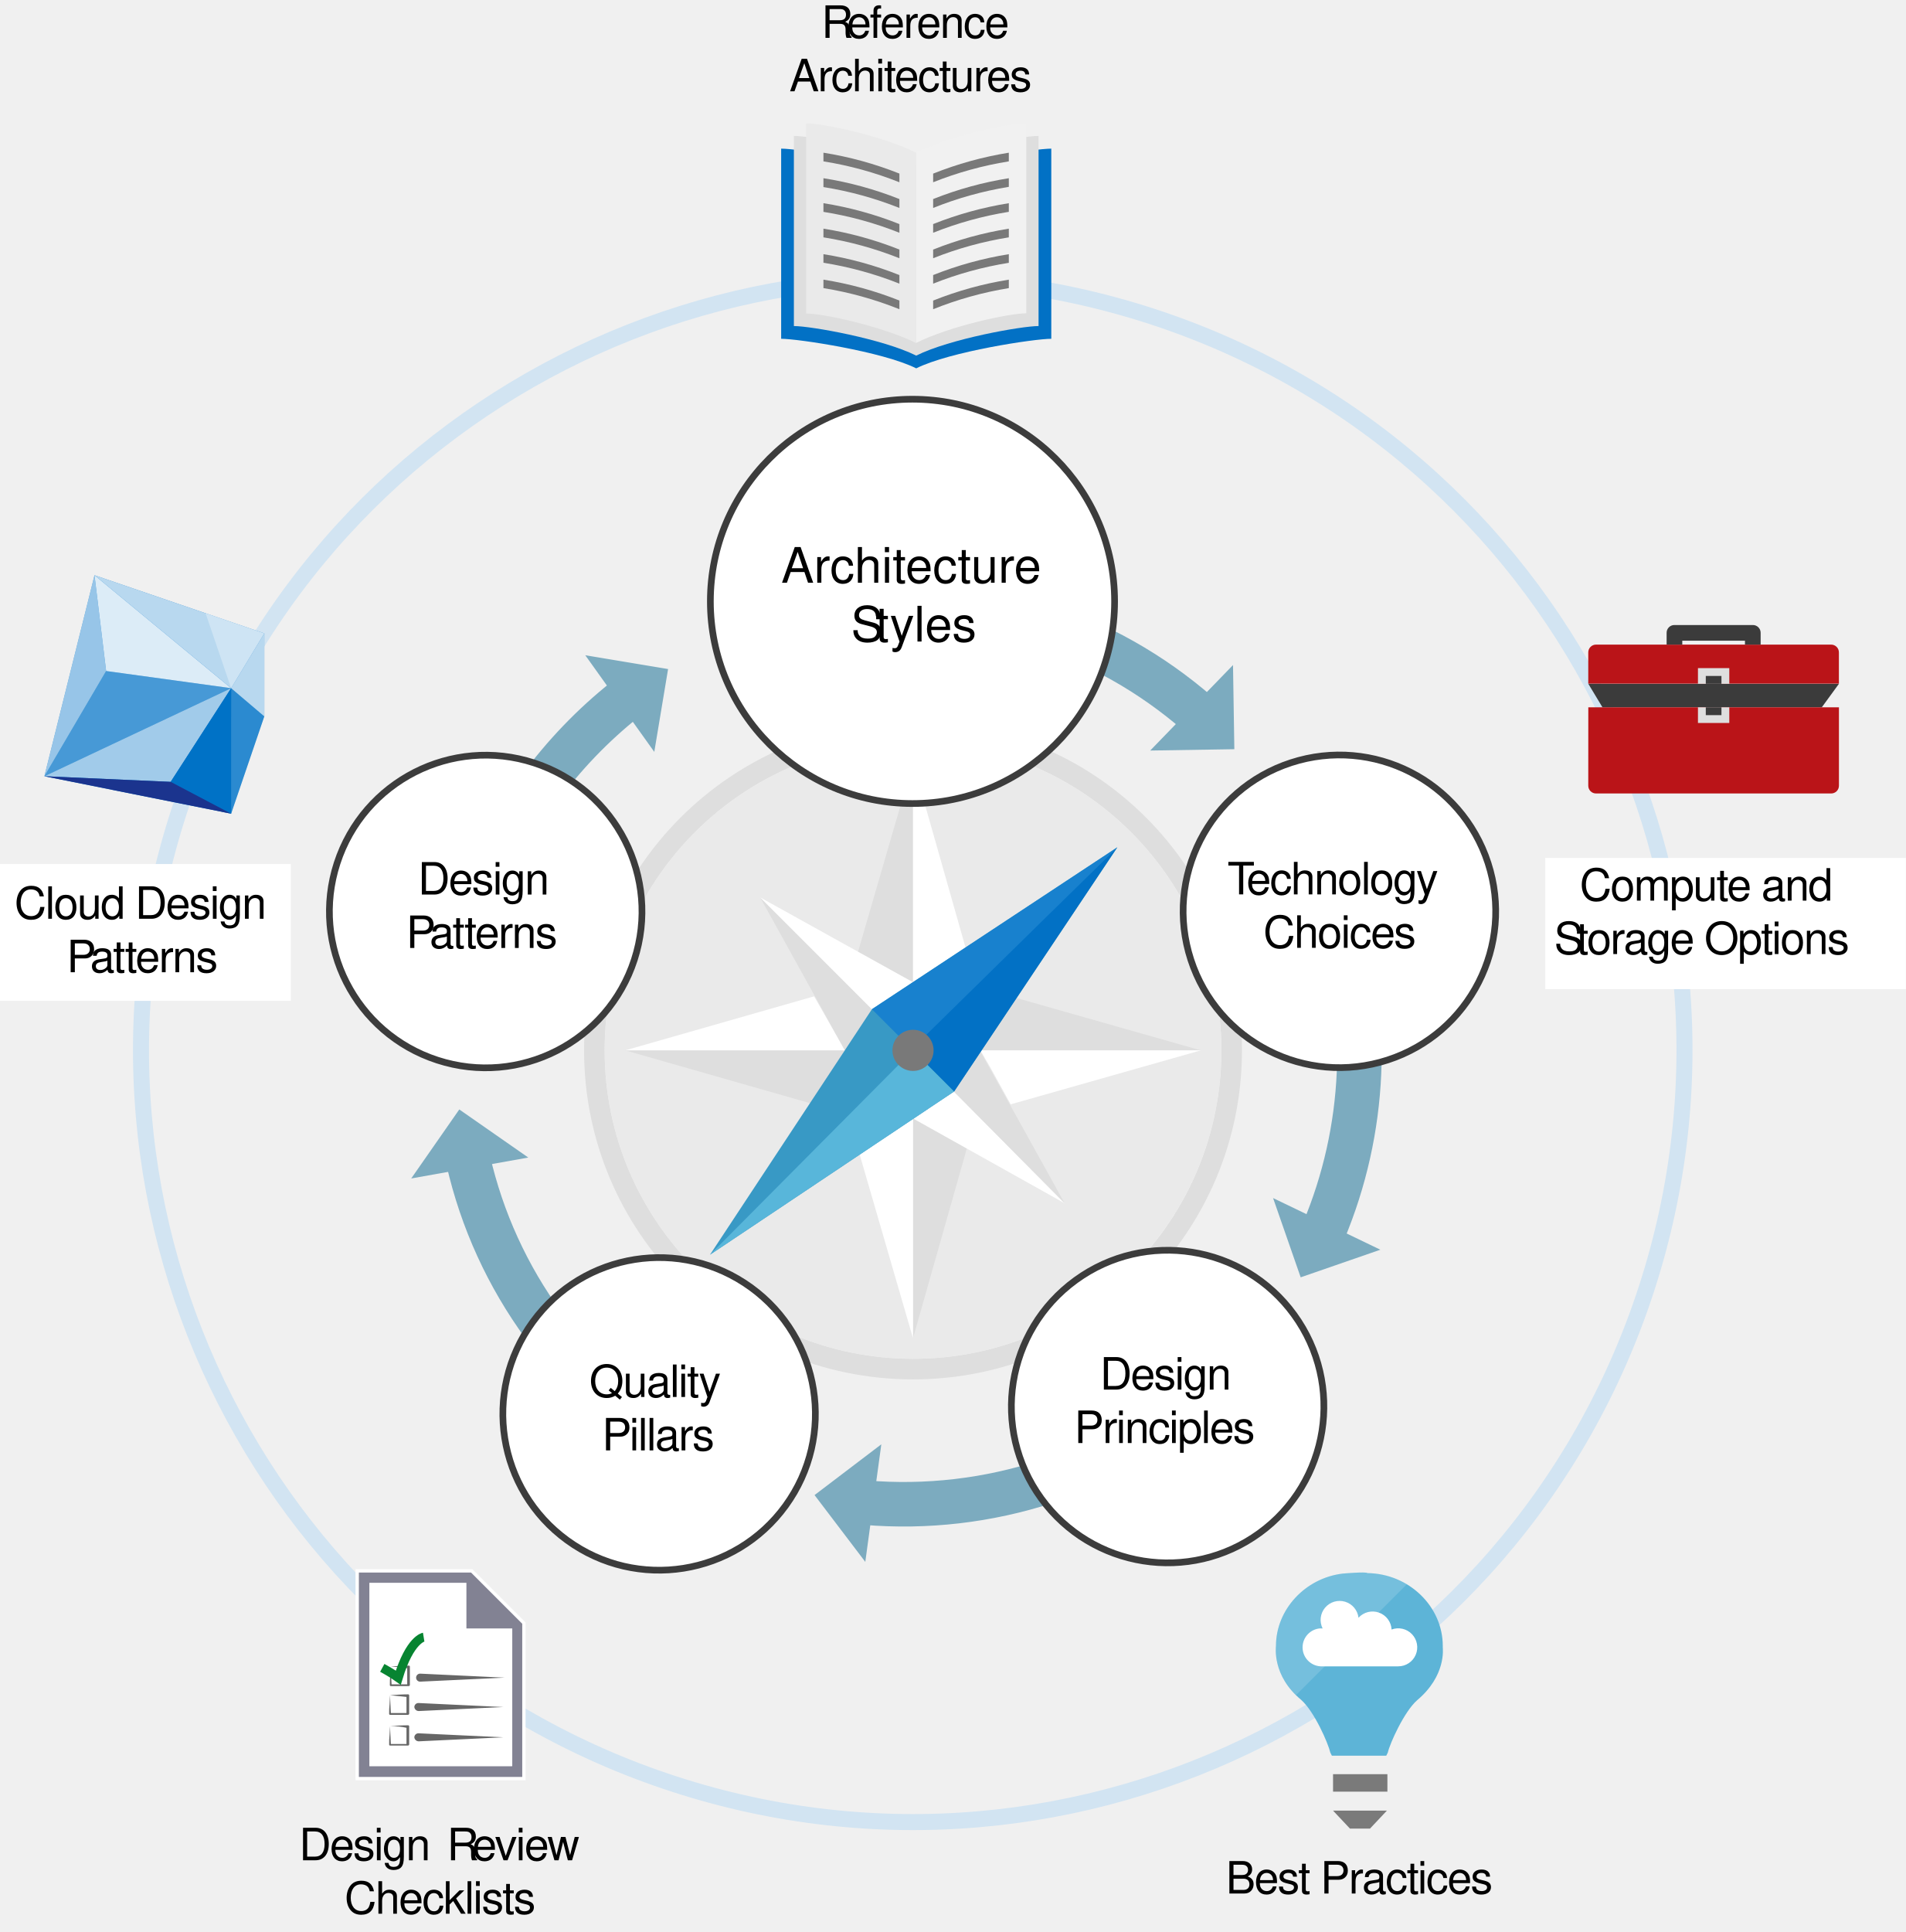
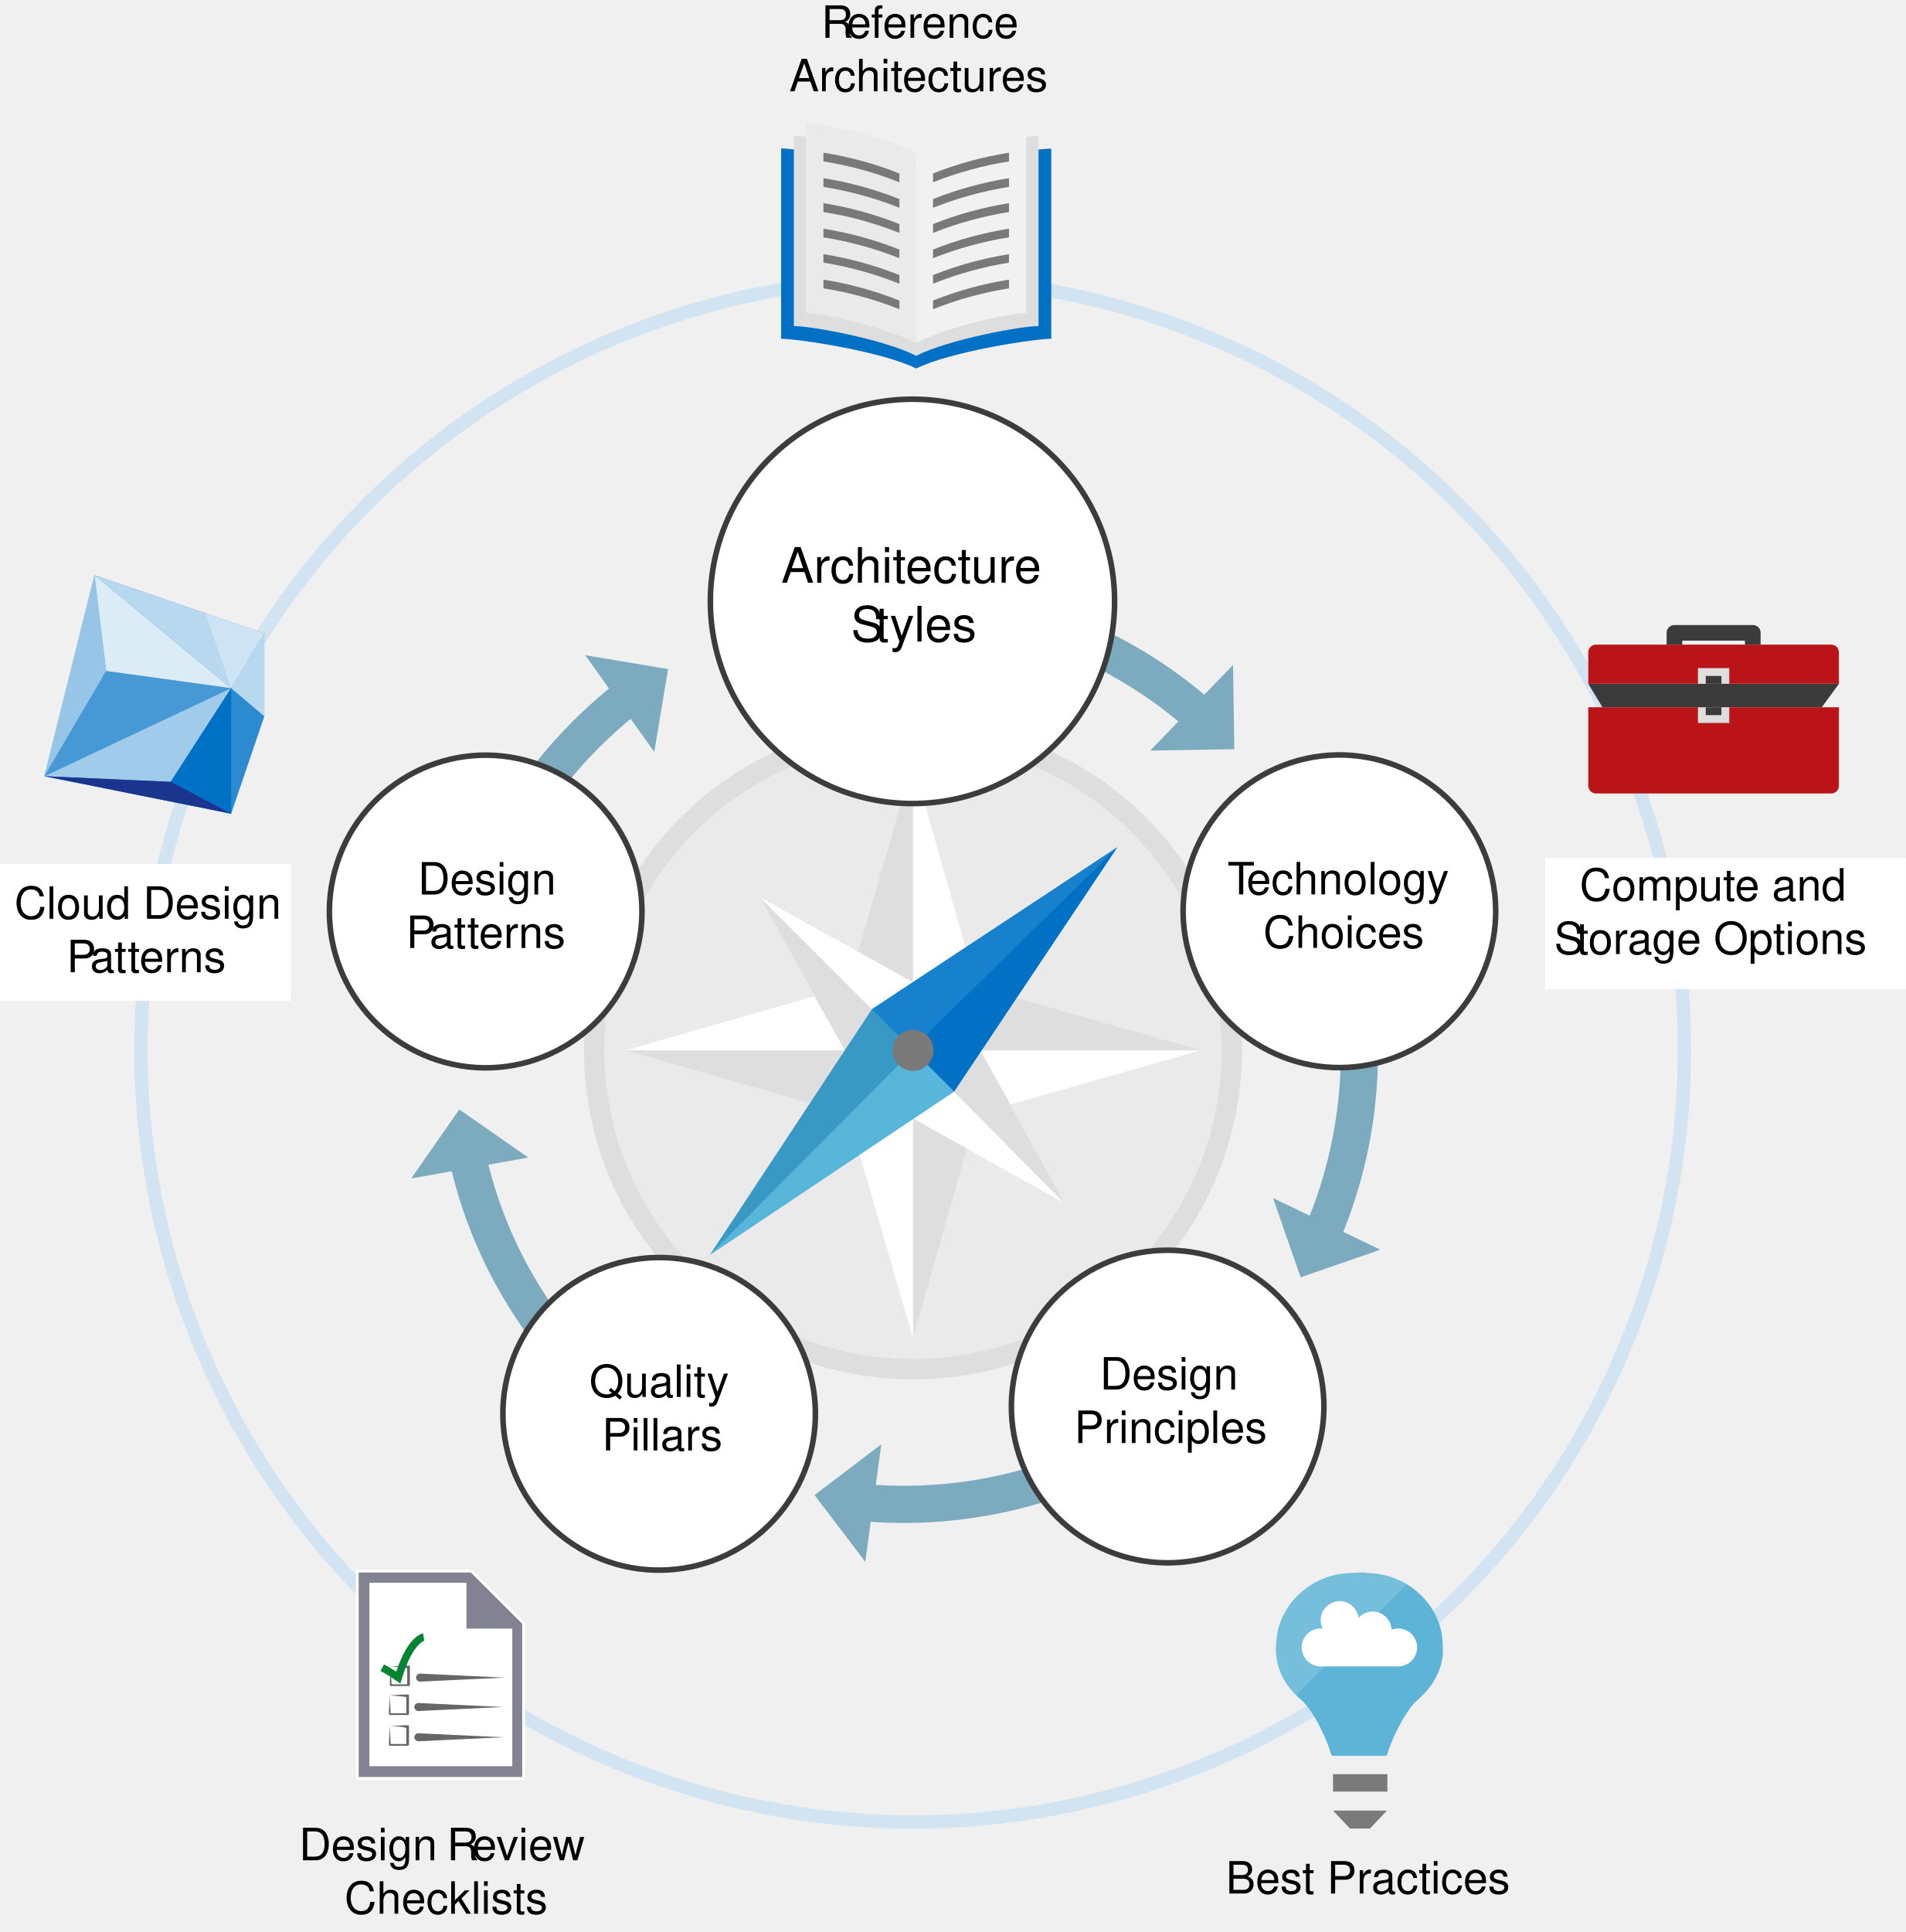
- <svg xmlns="http://www.w3.org/2000/svg" id="svg4157" viewBox="0 0 428.11 433.87">
+ <svg xmlns="http://www.w3.org/2000/svg" id="svg4157" width="512.87" height="519.77" viewBox="0 0 512.87 519.77">
  <defs>
-     <style>text{font-family:segoe-ui_normal,Segoe UI,Segoe,Segoe WP,Helvetica Neue,Helvetica,sans-serif;font-weight:500}.cls-1,.cls-17,.cls-19,.cls-2{fill:none;}.cls-1{stroke:#d2e4f2;stroke-width:3.6px;}.cls-1,.cls-13,.cls-2{stroke-linecap:round;}.cls-2{stroke:#7cabbf;stroke-width:10px;}.cls-3{fill:#7cabbf;}.cls-4{fill:#5da2d7;stroke:#5da2d7;}.cls-5{fill:#dedede;}.cls-6{fill:#eaeaea;}.cls-13,.cls-15,.cls-29,.cls-30,.cls-31,.cls-32,.cls-33,.cls-34,.cls-36,.cls-7{fill:#fff;}.cls-8{fill:#3899c5;}.cls-9{fill:#58b6da;}.cls-10{fill:#1881ce;}.cls-11{fill:#0271c5;}.cls-12{fill:#797979;}.cls-13{stroke:#3c3c3c;}.cls-13,.cls-15{stroke-width:1.5px;}.cls-14{fill:#f1f1f1;}.cls-15{stroke:#fff;stroke-miterlimit:3;}.cls-16{fill:#828293;}.cls-18{fill:#666;}.cls-19{stroke:#078431;stroke-miterlimit:10;stroke-width:2px;}.cls-20{font-size:10px;}.cls-20,.cls-21{letter-spacing:-0.03em;}.cls-22{font-size:11px;}.cls-23{letter-spacing:-0.03em;}.cls-24{letter-spacing:-0.1em;}.cls-25{letter-spacing:-0.03em;}.cls-26{fill:#3b3b3b;}.cls-27{fill:#ba1418;}.cls-28{fill:#0072c6;}.cls-29{opacity:0.17;}.cls-29,.cls-30,.cls-31,.cls-32,.cls-33,.cls-34,.cls-36{isolation:isolate;}.cls-30{opacity:0.72;}.cls-31{opacity:0.28;}.cls-32{opacity:0.86;}.cls-33{opacity:0.31;}.cls-34{opacity:0.63;}.cls-35{fill:#1b348e;}.cls-36{opacity:0.59;}.cls-37{fill:#5db4d7;}.cls-38{fill:#7a7a7a;}.cls-39{opacity:0.15;}</style>
+     <style>text{font-family:segoe-ui_normal,Segoe UI,Segoe,Segoe WP,Helvetica Neue,Helvetica,sans-serif;}.cls-1,.cls-17,.cls-19,.cls-2{fill:none;}.cls-1{stroke:#d2e4f2;stroke-width:3.6px;}.cls-1,.cls-13,.cls-2{stroke-linecap:round;}.cls-2{stroke:#7cabbf;stroke-width:10px;}.cls-3{fill:#7cabbf;}.cls-4{fill:#5da2d7;stroke:#5da2d7;}.cls-5{fill:#dedede;}.cls-6{fill:#eaeaea;}.cls-13,.cls-15,.cls-31,.cls-32,.cls-33,.cls-34,.cls-35,.cls-36,.cls-38,.cls-7{fill:#fff;}.cls-8{fill:#3899c5;}.cls-9{fill:#58b6da;}.cls-10{fill:#1881ce;}.cls-11{fill:#0271c5;}.cls-12{fill:#797979;}.cls-13{stroke:#3c3c3c;}.cls-13,.cls-15{stroke-width:1.5px;}.cls-14{fill:#f1f1f1;}.cls-15{stroke:#fff;stroke-miterlimit:3;}.cls-16{fill:#828293;}.cls-18{fill:#666;}.cls-19{stroke:#078431;stroke-miterlimit:10;stroke-width:2px;}.cls-20{font-size:11.98px;}.cls-21{letter-spacing:-0.03em;}.cls-22{letter-spacing:0em;}.cls-23{font-size:13.18px;}.cls-24{letter-spacing:-0.03em;}.cls-25{letter-spacing:-0.1em;}.cls-26{letter-spacing:-0.03em;}.cls-27{fill:#3b3b3b;}.cls-28{fill:#ba1418;}.cls-29{letter-spacing:-0.03em;}.cls-30{fill:#0072c6;}.cls-31{opacity:0.17;}.cls-31,.cls-32,.cls-33,.cls-34,.cls-35,.cls-36,.cls-38{isolation:isolate;}.cls-32{opacity:0.72;}.cls-33{opacity:0.28;}.cls-34{opacity:0.86;}.cls-35{opacity:0.31;}.cls-36{opacity:0.63;}.cls-37{fill:#1b348e;}.cls-38{opacity:0.59;}.cls-39{fill:#5db4d7;}.cls-40{fill:#7a7a7a;}.cls-41{opacity:0.15;}</style>
  </defs>
-   <circle id="circle5592" class="cls-1" cx="215.41" cy="246.12" r="173.31" transform="translate(-95.61 364.64) rotate(-72)" />
+   <circle id="circle5592" class="cls-1" cx="250.41" cy="285.84" r="207.62" transform="translate(-103.62 432.33) rotate(-72)" />
  <g id="circle5592-2" data-name="circle5592">
-     <path class="cls-2" d="M310.76,215a103.45,103.45,0,0,1-3.1,71.9" transform="translate(-10.39 -10.3)" />
-     <polygon class="cls-3" points="310.07 280.65 285.97 269.05 292.17 286.85 310.07 280.65" />
+     <path class="cls-2" d="M364.63,248.51a123.93,123.93,0,0,1-3.71,86.13" transform="translate(-4.8 -3.34)" />
+     <polygon class="cls-3" points="371.45 336.21 342.58 322.32 350.01 343.64 371.45 336.21" />
  </g>
  <g id="circle5592-3" data-name="circle5592">
-     <path class="cls-2" d="M274.06,328.45a100.87,100.87,0,0,1-28.7,14.6,103.34,103.34,0,0,1-40.6,4.7" transform="translate(-10.39 -10.3)" />
-     <polygon class="cls-3" points="194.37 350.75 197.97 324.35 182.97 335.75 194.37 350.75" />
+     <path class="cls-2" d="M320.67,384.48A120.84,120.84,0,0,1,286.29,402a123.8,123.8,0,0,1-48.64,5.63" transform="translate(-4.8 -3.34)" />
+     <polygon class="cls-3" points="232.85 420.19 237.16 388.56 219.19 402.22 232.85 420.19" />
  </g>
  <g id="circle5592-4" data-name="circle5592">
-     <path class="cls-2" d="M155.26,330.85a102.32,102.32,0,0,1-22.7-22.8,101,101,0,0,1-17-37.2" transform="translate(-10.39 -10.3)" />
-     <polygon class="cls-3" points="92.37 264.65 118.67 259.95 103.17 249.15 92.37 264.65" />
+     <path class="cls-2" d="M178.35,387.35A122.57,122.57,0,0,1,151.16,360a121,121,0,0,1-20.37-44.56" transform="translate(-4.8 -3.34)" />
+     <polygon class="cls-3" points="110.66 317.05 142.16 311.42 123.59 298.48 110.66 317.05" />
  </g>
  <g id="circle5592-5" data-name="circle5592">
-     <path class="cls-2" d="M212.06,145.35a101.13,101.13,0,0,1,31.8,5.1,102.25,102.25,0,0,1,35.6,20.1" transform="translate(-10.39 -10.3)" />
-     <polygon class="cls-3" points="276.97 149.35 258.37 168.55 277.27 168.25 276.97 149.35" />
+     <path class="cls-2" d="M246.39,165.13a121.15,121.15,0,0,1,38.1,6.11,122.49,122.49,0,0,1,42.65,24.08" transform="translate(-4.8 -3.34)" />
+     <polygon class="cls-3" points="331.8 178.92 309.52 201.92 332.16 201.56 331.8 178.92" />
  </g>
  <g id="circle5592-6" data-name="circle5592">
-     <path class="cls-2" d="M116.86,216.15a103.21,103.21,0,0,1,14.6-28.6,104.58,104.58,0,0,1,19.5-20.3" transform="translate(-10.39 -10.3)" />
-     <polygon class="cls-3" points="131.47 147.15 146.97 168.85 150.07 150.25 131.47 147.15" />
+     <path class="cls-2" d="M132.35,249.95a123.64,123.64,0,0,1,17.49-34.26,125.29,125.29,0,0,1,23.36-24.32" transform="translate(-4.8 -3.34)" />
+     <polygon class="cls-3" points="157.5 176.28 176.06 202.28 179.78 180 157.5 176.28" />
  </g>
-   <path id="path4809" class="cls-4" d="M196.76,259.05" transform="translate(-10.39 -10.3)" />
+   <path id="path4809" class="cls-4" d="M228.07,301.34" transform="translate(-4.8 -3.34)" />
  <g id="g4320">
-     <path id="path9" class="cls-5" d="M215.48,172.29a73.89,73.89,0,1,0,73.89,73.89A73.66,73.66,0,0,0,215.48,172.29Zm0,143.15a69.27,69.27,0,1,1,69.27-69.27A69.1,69.1,0,0,1,215.48,315.44Z" transform="translate(-10.39 -10.3)" />
-     <circle id="circle11" class="cls-6" cx="205.09" cy="235.88" r="69.27" />
-     <polygon id="polygon13" class="cls-5" points="205.09 171.23 192.68 213.94 192.68 213.94 201.05 218.56 205.09 220.58 205.09 217.41 205.09 171.23" />
-     <polygon id="polygon15" class="cls-5" points="208.84 253.19 205.38 251.17 205.09 251.17 205.09 251.46 205.09 254.35 205.09 300.53 217.21 257.81 208.84 253.19" />
-     <polygon id="polygon17" class="cls-7" points="205.09 171.23 217.21 213.94 217.21 213.94 208.84 218.56 205.09 220.58 205.09 217.41 205.09 171.23" />
-     <polygon id="polygon19" class="cls-7" points="201.05 253.19 204.51 251.17 205.09 251.17 205.09 251.46 205.09 254.35 205.09 300.53 192.68 257.81 201.05 253.19" />
-     <polygon id="polygon21" class="cls-5" points="140.44 235.88 182.87 248 182.87 248 187.49 239.63 189.79 235.88 186.62 235.88 140.44 235.88" />
-     <polygon id="polygon23" class="cls-5" points="222.41 231.84 220.39 235.59 220.1 235.88 220.68 235.88 223.56 235.88 269.74 235.88 227.03 223.75 222.41 231.84" />
-     <polygon id="polygon25" class="cls-7" points="140.44 235.88 182.87 223.75 182.87 223.75 187.49 231.84 189.79 235.88 186.62 235.88 140.44 235.88" />
-     <polygon id="polygon27" class="cls-7" points="222.41 239.63 220.39 236.17 220.1 235.88 220.68 235.88 223.56 235.88 269.74 235.88 227.03 248 222.41 239.63" />
-     <polygon id="polygon29" class="cls-5" points="189.79 235.88 189.79 235.88 205.09 235.88 170.75 201.53 170.75 201.53 189.79 235.88" />
-     <polygon id="polygon31" class="cls-7" points="189.79 235.88 189.79 235.88 205.09 235.88 170.75 270.22 170.75 270.22 189.79 235.88" />
-     <polygon id="polygon33" class="cls-5" points="205.09 251.17 205.09 250.88 205.09 235.88 170.75 270.22 170.75 270.22 205.09 251.17" />
-     <polygon id="polygon35" class="cls-7" points="205.09 251.17 205.09 250.88 205.09 235.88 239.15 270.22 239.15 270.22 205.09 251.17" />
-     <polygon id="polygon37" class="cls-5" points="220.1 235.88 220.1 235.88 205.09 235.88 239.15 270.22 239.15 270.22 220.1 235.88" />
-     <polygon id="polygon39" class="cls-7" points="220.1 235.88 220.1 235.88 205.09 235.88 239.15 201.53 239.15 201.53 220.1 235.88" />
-     <polygon id="polygon41" class="cls-5" points="205.09 220.58 205.09 220.87 205.09 235.88 239.15 201.53 239.15 201.53 205.09 220.58" />
-     <polygon id="polygon43" class="cls-7" points="205.09 220.58 205.09 220.87 205.09 235.88 170.75 201.53 170.75 201.53 205.09 220.58" />
-     <polygon id="polygon45" class="cls-8" points="159.49 281.77 214.33 245.11 250.98 190.28 195.86 226.64 195.86 226.64 159.49 281.77" />
-     <polygon id="polygon47" class="cls-9" points="159.49 281.77 214.33 245.11 205.09 235.88 159.49 281.77" />
-     <polygon id="polygon49" class="cls-10" points="250.98 190.28 195.86 226.64 205.09 235.88 250.98 190.28" />
-     <polygon id="polygon51" class="cls-11" points="250.98 190.28 214.33 245.11 204.8 235.59 250.98 190.28" />
-     <circle id="circle53" class="cls-12" cx="205.09" cy="235.88" r="4.62" />
+     <path id="path9" class="cls-5" d="M250.5,197.4A88.51,88.51,0,1,0,339,285.91,88.24,88.24,0,0,0,250.5,197.4Zm0,171.49a83,83,0,1,1,83-83A82.78,82.78,0,0,1,250.5,368.89Z" transform="translate(-4.8 -3.34)" />
+     <circle id="circle11" class="cls-6" cx="245.69" cy="282.57" r="82.98" />
+     <polygon id="polygon13" class="cls-5" points="245.69 205.12 230.83 256.3 230.83 256.3 240.85 261.83 245.69 264.25 245.69 260.44 245.69 205.12" />
+     <polygon id="polygon15" class="cls-5" points="250.19 303.32 246.04 300.9 245.69 300.9 245.69 301.24 245.69 304.7 245.69 360.02 260.22 308.85 250.19 303.32" />
+     <polygon id="polygon17" class="cls-7" points="245.69 205.12 260.22 256.3 260.22 256.3 250.19 261.83 245.69 264.25 245.69 260.44 245.69 205.12" />
+     <polygon id="polygon19" class="cls-7" points="240.85 303.32 245 300.9 245.69 300.9 245.69 301.24 245.69 304.7 245.69 360.02 230.83 308.85 240.85 303.32" />
+     <polygon id="polygon21" class="cls-5" points="168.25 282.57 219.07 297.1 219.07 297.1 224.6 287.07 227.37 282.57 223.57 282.57 168.25 282.57" />
+     <polygon id="polygon23" class="cls-5" points="266.44 277.73 264.02 282.23 263.67 282.57 264.37 282.57 267.82 282.57 323.14 282.57 271.97 268.05 266.44 277.73" />
+     <polygon id="polygon25" class="cls-7" points="168.25 282.57 219.07 268.05 219.07 268.05 224.6 277.73 227.37 282.57 223.57 282.57 168.25 282.57" />
+     <polygon id="polygon27" class="cls-7" points="266.44 287.07 264.02 282.92 263.67 282.57 264.37 282.57 267.82 282.57 323.14 282.57 271.97 297.1 266.44 287.07" />
+     <polygon id="polygon29" class="cls-5" points="227.37 282.57 227.37 282.57 245.69 282.57 204.55 241.43 204.55 241.43 227.37 282.57" />
+     <polygon id="polygon31" class="cls-7" points="227.37 282.57 227.37 282.57 245.69 282.57 204.55 323.72 204.55 323.72 227.37 282.57" />
+     <polygon id="polygon33" class="cls-5" points="245.69 300.9 245.69 300.55 245.69 282.57 204.55 323.72 204.55 323.72 245.69 300.9" />
+     <polygon id="polygon35" class="cls-7" points="245.69 300.9 245.69 300.55 245.69 282.57 286.49 323.72 286.49 323.72 245.69 300.9" />
+     <polygon id="polygon37" class="cls-5" points="263.67 282.57 263.67 282.57 245.69 282.57 286.49 323.72 286.49 323.72 263.67 282.57" />
+     <polygon id="polygon39" class="cls-7" points="263.67 282.57 263.67 282.57 245.69 282.57 286.49 241.43 286.49 241.43 263.67 282.57" />
+     <polygon id="polygon41" class="cls-5" points="245.69 264.25 245.69 264.59 245.69 282.57 286.49 241.43 286.49 241.43 245.69 264.25" />
+     <polygon id="polygon43" class="cls-7" points="245.69 264.25 245.69 264.59 245.69 282.57 204.55 241.43 204.55 241.43 245.69 264.25" />
+     <polygon id="polygon45" class="cls-8" points="191.06 337.55 256.76 293.64 300.67 227.94 234.63 271.51 234.63 271.51 191.06 337.55" />
+     <polygon id="polygon47" class="cls-9" points="191.06 337.55 256.76 293.64 245.69 282.57 191.06 337.55" />
+     <polygon id="polygon49" class="cls-10" points="300.67 227.94 234.63 271.51 245.69 282.57 300.67 227.94" />
+     <polygon id="polygon51" class="cls-11" points="300.67 227.94 256.76 293.64 245.35 282.23 300.67 227.94" />
+     <circle id="circle53" class="cls-12" cx="245.69" cy="282.57" r="5.53" />
  </g>
-   <circle id="circle5309" class="cls-13" cx="311.26" cy="214.96" r="35.1" transform="translate(-61.58 96.4) rotate(-18)" />
-   <path id="path5173" class="cls-4" d="M58.46,190.65" transform="translate(-10.39 -10.3)" />
-   <path id="path5185" class="cls-4" d="M208.06,167.35" transform="translate(-10.39 -10.3)" />
-   <circle id="path4715" class="cls-13" cx="204.97" cy="135.05" r="45.4" />
-   <circle id="circle4731" class="cls-13" cx="119.49" cy="215" r="35.1" transform="translate(-132.3 251.9) rotate(-72)" />
-   <circle id="circle4743" class="cls-13" cx="158.45" cy="327.82" r="35.1" transform="translate(-210.29 253.02) rotate(-54)" />
-   <circle id="circle4749" class="cls-13" cx="272.68" cy="326.16" r="35.1" transform="translate(-150.03 212.28) rotate(-36)" />
-   <path class="cls-11" d="M216.2,50.32c-7.56-3.78-26.56-6.64-30.34-6.64v42.7c3.78,0,22.78,2.86,30.34,6.64,7.56-3.78,26.56-6.64,30.34-6.64V43.68C242.76,43.68,223.75,46.54,216.2,50.32Z" transform="translate(-10.39 -10.3)" />
-   <path class="cls-5" d="M216.2,47.46c-7.56-3.78-23.7-6.64-27.48-6.64v42.7c3.78,0,19.92,2.86,27.48,6.64h0c7.56-3.78,23.7-6.64,27.48-6.64V40.82C239.9,40.82,223.75,43.68,216.2,47.46Z" transform="translate(-10.39 -10.3)" />
-   <path class="cls-14" d="M216.2,44.59V87.3c7.56-3.78,20.84-6.64,24.73-6.64V38C237,38,223.75,40.82,216.2,44.59Z" transform="translate(-10.39 -10.3)" />
-   <path class="cls-6" d="M191.47,38v42.7c3.78,0,17.06,2.86,24.73,6.64V44.59C208.64,40.82,195.36,38,191.47,38Z" transform="translate(-10.39 -10.3)" />
-   <path class="cls-12" d="M212.42,51.23a80.18,80.18,0,0,0-17.06-4.69V44.59a80.18,80.18,0,0,1,17.06,4.69Z" transform="translate(-10.39 -10.3)" />
-   <path class="cls-12" d="M212.42,57a80.18,80.18,0,0,0-17.06-4.69V50.32A80.18,80.18,0,0,1,212.42,55Z" transform="translate(-10.39 -10.3)" />
-   <path class="cls-12" d="M212.42,62.57a80.18,80.18,0,0,0-17.06-4.69V55.93a80.18,80.18,0,0,1,17.06,4.69Z" transform="translate(-10.39 -10.3)" />
-   <path class="cls-12" d="M212.42,68.29a80.18,80.18,0,0,0-17.06-4.69V61.65a80.18,80.18,0,0,1,17.06,4.69Z" transform="translate(-10.39 -10.3)" />
-   <path class="cls-12" d="M212.42,74a80.18,80.18,0,0,0-17.06-4.69V67.38a80.18,80.18,0,0,1,17.06,4.69Z" transform="translate(-10.39 -10.3)" />
-   <path class="cls-12" d="M212.42,79.74A80.18,80.18,0,0,0,195.36,75V73.1a80.18,80.18,0,0,1,17.06,4.69Z" transform="translate(-10.39 -10.3)" />
-   <path class="cls-12" d="M220,51.23A80.18,80.18,0,0,1,237,46.54V44.59A80.18,80.18,0,0,0,220,49.29Z" transform="translate(-10.39 -10.3)" />
-   <path class="cls-12" d="M220,57A80.18,80.18,0,0,1,237,52.26V50.32A80.18,80.18,0,0,0,220,55Z" transform="translate(-10.39 -10.3)" />
-   <path class="cls-12" d="M220,62.57A80.18,80.18,0,0,1,237,57.87V55.93A80.18,80.18,0,0,0,220,60.62Z" transform="translate(-10.39 -10.3)" />
-   <path class="cls-12" d="M220,68.29A80.18,80.18,0,0,1,237,63.6V61.65A80.18,80.18,0,0,0,220,66.35Z" transform="translate(-10.39 -10.3)" />
-   <path class="cls-12" d="M220,74A80.18,80.18,0,0,1,237,69.32V67.38A80.18,80.18,0,0,0,220,72.07Z" transform="translate(-10.39 -10.3)" />
-   <path class="cls-12" d="M220,79.74A80.18,80.18,0,0,1,237,75V73.1A80.18,80.18,0,0,0,220,77.8Z" transform="translate(-10.39 -10.3)" />
-   <path class="cls-1" d="M215.36,350.55" transform="translate(-10.39 -10.3)" />
+   <circle id="circle5309" class="cls-13" cx="365.24" cy="248.51" r="42.05" transform="translate(-63.72 121.68) rotate(-18)" />
+   <path id="path5173" class="cls-4" d="M62.39,219.4" transform="translate(-4.8 -3.34)" />
+   <path id="path5185" class="cls-4" d="M241.6,191.48" transform="translate(-4.8 -3.34)" />
+   <circle id="path4715" class="cls-13" cx="245.55" cy="161.79" r="54.39" />
+   <circle id="circle4731" class="cls-13" cx="135.5" cy="248.56" r="42.05" transform="translate(-147.57 297.28) rotate(-72)" />
+   <circle id="circle4743" class="cls-13" cx="182.18" cy="383.72" r="42.05" transform="translate(-240.14 302.21) rotate(-54)" />
+   <circle id="circle4749" class="cls-13" cx="319.02" cy="381.73" r="42.05" transform="translate(-168.25 257.09) rotate(-36)" />
+   <path class="cls-11" d="M251.35,51.28c-9.05-4.53-31.82-8-36.35-8V94.48c4.53,0,27.29,3.43,36.35,8,9.05-4.53,31.82-8,36.35-8V43.32C283.17,43.32,260.41,46.75,251.35,51.28Z" transform="translate(-4.8 -3.34)" />
+   <path class="cls-5" d="M251.35,47.85c-9.05-4.53-28.39-8-32.92-8V91.06c4.53,0,23.87,3.43,32.92,8h0c9.05-4.53,28.39-8,32.92-8V39.9C279.75,39.9,260.41,43.32,251.35,47.85Z" transform="translate(-4.8 -3.34)" />
+   <path class="cls-14" d="M251.35,44.42V95.58c9.05-4.53,25-8,29.63-8V36.47C276.32,36.47,260.41,39.9,251.35,44.42Z" transform="translate(-4.8 -3.34)" />
+   <path class="cls-6" d="M221.73,36.47V87.63c4.53,0,20.44,3.43,29.63,8V44.42C242.3,39.9,226.39,36.47,221.73,36.47Z" transform="translate(-4.8 -3.34)" />
+   <path class="cls-12" d="M246.83,52.38a96.06,96.06,0,0,0-20.44-5.62V44.42A96.06,96.06,0,0,1,246.83,50Z" transform="translate(-4.8 -3.34)" />
+   <path class="cls-12" d="M246.83,59.24a96.06,96.06,0,0,0-20.44-5.62V51.28a96.05,96.05,0,0,1,20.44,5.62Z" transform="translate(-4.8 -3.34)" />
+   <path class="cls-12" d="M246.83,66a96.06,96.06,0,0,0-20.44-5.62V58a96.06,96.06,0,0,1,20.44,5.62Z" transform="translate(-4.8 -3.34)" />
+   <path class="cls-12" d="M246.83,72.81a96.06,96.06,0,0,0-20.44-5.62V64.86a96.06,96.06,0,0,1,20.44,5.62Z" transform="translate(-4.8 -3.34)" />
+   <path class="cls-12" d="M246.83,79.67A96.06,96.06,0,0,0,226.39,74V71.72a96.06,96.06,0,0,1,20.44,5.62Z" transform="translate(-4.8 -3.34)" />
+   <path class="cls-12" d="M246.83,86.53a96.06,96.06,0,0,0-20.44-5.62V78.57a96.06,96.06,0,0,1,20.44,5.62Z" transform="translate(-4.8 -3.34)" />
+   <path class="cls-12" d="M255.88,52.38a96.06,96.06,0,0,1,20.44-5.62V44.42A96.06,96.06,0,0,0,255.88,50Z" transform="translate(-4.8 -3.34)" />
+   <path class="cls-12" d="M255.88,59.24a96.06,96.06,0,0,1,20.44-5.62V51.28a96.05,96.05,0,0,0-20.44,5.62Z" transform="translate(-4.8 -3.34)" />
+   <path class="cls-12" d="M255.88,66a96.06,96.06,0,0,1,20.44-5.62V58a96.06,96.06,0,0,0-20.44,5.62Z" transform="translate(-4.8 -3.34)" />
+   <path class="cls-12" d="M255.88,72.81a96.06,96.06,0,0,1,20.44-5.62V64.86a96.06,96.06,0,0,0-20.44,5.62Z" transform="translate(-4.8 -3.34)" />
+   <path class="cls-12" d="M255.88,79.67A96.06,96.06,0,0,1,276.32,74V71.72a96.06,96.06,0,0,0-20.44,5.62Z" transform="translate(-4.8 -3.34)" />
+   <path class="cls-12" d="M255.88,86.53a96.06,96.06,0,0,1,20.44-5.62V78.57a96.06,96.06,0,0,0-20.44,5.62Z" transform="translate(-4.8 -3.34)" />
+   <path class="cls-1" d="M250.35,411" transform="translate(-4.8 -3.34)" />
  <g id="shape62-3">
-     <path id="path3361" class="cls-15" d="M116.16,363.45H91v45.9h36.7v-34.4l-11.5-11.5Z" transform="translate(-10.39 -10.3)" />
+     <path id="path3361" class="cls-15" d="M131.51,426.4H101.32v55h44V440.17L131.51,426.4Z" transform="translate(-4.8 -3.34)" />
  </g>
-   <path id="path3366" class="cls-7" d="M116.16,363.45H91v45.9h36.7v-34.4l-11.5-11.5Z" transform="translate(-10.39 -10.3)" />
-   <path id="path3371" class="cls-16" d="M116.16,363.45H91v45.9h36.7v-34.4l-11.5-11.5Zm9.2,43.5h-32v-41.2h21.8V376h10.3v30.9Z" transform="translate(-10.39 -10.3)" />
+   <path id="path3366" class="cls-7" d="M131.51,426.4H101.32v55h44V440.17L131.51,426.4Z" transform="translate(-4.8 -3.34)" />
+   <path id="path3371" class="cls-16" d="M131.51,426.4H101.32v55h44V440.17L131.51,426.4Zm11,52.11H104.2V429.15h26.12v12.34h12.34v37Z" transform="translate(-4.8 -3.34)" />
  <g id="shape69-17">
-     <rect id="rect3396" class="cls-17" x="80.57" y="353.15" width="36.7" height="45.8" />
+     <rect id="rect3396" class="cls-17" x="96.52" y="423.06" width="43.97" height="54.87" />
  </g>
  <g id="rect3406">
-     <rect class="cls-7" x="87.77" y="374.25" width="4.1" height="4.2" />
-     <path class="cls-18" d="M98.16,384.55c1.3-.1,2.6-.2,4.1-.2a.22.22,0,0,1,.2.2h0v4.1a.27.27,0,0,1-.3.3h-4a.22.22,0,0,1-.2-.2,17,17,0,0,1,.1-2.2Zm0,0,.1,2.2c0,.7.1,1.4.1,2l-.2-.2h4l-.3.3v-4.1l.2.2C101,384.75,99.56,384.65,98.16,384.55Z" transform="translate(-10.39 -10.3)" />
+     <rect class="cls-7" x="105.14" y="448.33" width="4.91" height="5.03" />
+     <path class="cls-18" d="M109.95,451.67c1.56-.12,3.11-.24,4.91-.24a.26.26,0,0,1,.24.24h0v4.91a.32.32,0,0,1-.36.36h-4.79a.26.26,0,0,1-.24-.24,20.31,20.31,0,0,1,.12-2.64Zm0,0,.12,2.64c0,.84.12,1.68.12,2.4l-.24-.24h4.79l-.36.36v-4.91l.24.24C113.3,451.91,111.62,451.79,109.95,451.67Z" transform="translate(-4.8 -3.34)" />
  </g>
-   <path class="cls-18" d="M104.76,386.15l19,.9-19,.9a.9.9,0,1,1,0-1.8Z" transform="translate(-10.39 -10.3)" />
-   <path class="cls-19" d="M96.26,384.85s2.2,1.2,3.6,2.2c2.6-8.6,5.7-9.1,5.7-9.1" transform="translate(-10.39 -10.3)" />
+   <path class="cls-18" d="M117.85,453.59l22.76,1.08-22.76,1.08a1.08,1.08,0,1,1,0-2.16Z" transform="translate(-4.8 -3.34)" />
+   <path class="cls-19" d="M107.67,452s2.64,1.44,4.31,2.64c3.11-10.3,6.83-10.9,6.83-10.9" transform="translate(-4.8 -3.34)" />
  <g id="rect3406-2" data-name="rect3406">
-     <rect class="cls-7" x="87.57" y="380.75" width="4.1" height="4.2" />
-     <path class="cls-18" d="M98,391c1.3-.1,2.6-.2,4.1-.2a.22.22,0,0,1,.2.2h0v4.1a.27.27,0,0,1-.3.3H98a.22.22,0,0,1-.2-.2,17,17,0,0,1,.1-2.2Zm0,0,.1,2.2c0,.7.1,1.4.1,2L98,395h4l-.3.3v-4.1l.2.2C100.66,391.25,99.36,391.15,98,391Z" transform="translate(-10.39 -10.3)" />
+     <rect class="cls-7" x="104.9" y="456.12" width="4.91" height="5.03" />
+     <path class="cls-18" d="M109.71,459.46c1.56-.12,3.11-.24,4.91-.24a.26.26,0,0,1,.24.24h0v4.91a.32.32,0,0,1-.36.36h-4.79a.26.26,0,0,1-.24-.24,20.31,20.31,0,0,1,.12-2.64Zm0,0,.12,2.64c0,.84.12,1.68.12,2.4l-.24-.24h4.79l-.36.36V459.7l.24.24C112.94,459.7,111.38,459.58,109.71,459.46Z" transform="translate(-4.8 -3.34)" />
  </g>
-   <path class="cls-18" d="M104.46,392.75l19,.9-19,.9a1,1,0,0,1-1-.9.92.92,0,0,1,1-.9Z" transform="translate(-10.39 -10.3)" />
+   <path class="cls-18" d="M117.49,461.5l22.76,1.08-22.76,1.08a1.18,1.18,0,0,1-1.2-1.08,1.11,1.11,0,0,1,1.2-1.08Z" transform="translate(-4.8 -3.34)" />
  <g id="rect3406-3" data-name="rect3406">
-     <rect class="cls-7" x="87.57" y="387.65" width="4.1" height="4.2" />
-     <path class="cls-18" d="M98,397.95c1.3-.1,2.6-.2,4.1-.2a.22.22,0,0,1,.2.2h0V402a.27.27,0,0,1-.3.3H98a.22.22,0,0,1-.2-.2,17,17,0,0,1,.1-2.2Zm0,0,.1,2.2c0,.7.1,1.4.1,2l-.2-.2h4l-.3.3v-4.1l.2.2A16.11,16.11,0,0,0,98,397.95Z" transform="translate(-10.39 -10.3)" />
+     <rect class="cls-7" x="104.9" y="464.39" width="4.91" height="5.03" />
+     <path class="cls-18" d="M109.71,467.73c1.56-.12,3.11-.24,4.91-.24a.26.26,0,0,1,.24.24h0v4.91a.32.32,0,0,1-.36.36h-4.79a.26.26,0,0,1-.24-.24,20.31,20.31,0,0,1,.12-2.64Zm0,0,.12,2.64c0,.84.12,1.68.12,2.4l-.24-.24h4.79l-.36.36V468l.24.24A19.3,19.3,0,0,0,109.71,467.73Z" transform="translate(-4.8 -3.34)" />
  </g>
-   <path class="cls-18" d="M104.46,399.55l19,.9-19,.9a1,1,0,0,1-1-.9.92.92,0,0,1,1-.9Z" transform="translate(-10.39 -10.3)" />
-   <text class="cls-20" transform="translate(184.49 8.5)">
-     <tspan class="cls-21">R</tspan>
-     <tspan x="5.69" y="0">eference</tspan>
-     <tspan x="-7.18" y="12">Architectures</tspan>
+   <path class="cls-18" d="M117.49,469.64l22.76,1.08-22.76,1.08a1.18,1.18,0,0,1-1.2-1.08,1.11,1.11,0,0,1,1.2-1.08Z" transform="translate(-4.8 -3.34)" />
+   <text class="cls-20" transform="translate(221.01 10.18)">
+     <tspan class="cls-21">R<tspan class="cls-22" x="6.81" y="0">eference</tspan>
+     </tspan>
+     <tspan x="-8.61" y="14.38">Architectures</tspan>
  </text>
-   <text class="cls-22" transform="translate(175.48 130.87)">Architecture<tspan class="cls-23" x="15.68" y="13.2">S</tspan>
-     <tspan x="21.17" y="13.2">tyles</tspan>
+   <text class="cls-23" transform="translate(210.22 156.78)">Architecture<tspan class="cls-24" x="18.78" y="15.81">S</tspan>
+     <tspan x="25.36" y="15.81">tyles</tspan>
  </text>
-   <text class="cls-20" transform="translate(275.72 200.85)">
-     <tspan class="cls-24">T</tspan>
-     <tspan x="4.26" y="0">echnology</tspan>
-     <tspan x="8.04" y="12">Choices</tspan>
+   <text class="cls-20" transform="translate(330.31 240.62)">
+     <tspan class="cls-25">T</tspan>
+     <tspan x="5.11" y="0">echnology</tspan>
+     <tspan x="9.63" y="14.38">Choices</tspan>
  </text>
-   <text class="cls-20" transform="translate(93.87 200.89)">Design<tspan class="cls-25" x="-2.64" y="12">P</tspan>
-     <tspan x="2.62" y="12">atterns</tspan>
+   <text class="cls-20" transform="translate(112.45 240.66)">Design<tspan class="cls-26" x="-3.16" y="14.38">P</tspan>
+     <tspan x="3.14" y="14.38">atterns</tspan>
  </text>
-   <text class="cls-20" transform="translate(132.38 313.72)">Quality<tspan x="2.84" y="12">Pillars</tspan>
+   <text class="cls-20" transform="translate(158.59 375.83)">Quality<tspan x="3.4" y="14.38">Pillars</tspan>
  </text>
-   <text class="cls-20" transform="translate(247.07 312.06)">Design<tspan x="-5.76" y="12">Principles</tspan>
+   <text class="cls-20" transform="translate(295.98 373.83)">Design<tspan x="-6.9" y="14.38">Principles</tspan>
  </text>
  <g id="g4442">
-     <polygon id="svg_1" data-name="svg 1" class="cls-26" points="356.78 153.56 413.08 153.56 413.08 153.56 409.23 158.84 359.96 158.84 356.78 153.56" />
-     <path id="svg_2" data-name="svg 2" class="cls-27" d="M367.17,169.14h56.3v17.59a1.74,1.74,0,0,1-1.76,1.76H368.92a1.74,1.74,0,0,1-1.76-1.76Z" transform="translate(-10.39 -10.3)" />
-     <path id="svg_3" data-name="svg 3" class="cls-27" d="M368.92,155.06h52.78a1.74,1.74,0,0,1,1.76,1.76v7h-56.3v-7A1.74,1.74,0,0,1,368.92,155.06Z" transform="translate(-10.39 -10.3)" />
-     <rect id="svg_4" data-name="svg 4" class="cls-5" x="381.41" y="158.84" width="7.04" height="3.52" />
-     <rect id="svg_5" data-name="svg 5" class="cls-26" x="383.17" y="158.84" width="3.52" height="1.76" />
-     <rect id="svg_6" data-name="svg 6" class="cls-5" x="381.41" y="150.04" width="7.04" height="3.52" />
-     <rect id="svg_7" data-name="svg 7" class="cls-26" x="383.17" y="151.8" width="3.52" height="1.76" />
-     <path id="svg_8" data-name="svg 8" class="cls-26" d="M384.76,152.42v2.64h3.52v-.88h14.08v.88h3.52v-2.64a1.74,1.74,0,0,0-1.76-1.76H386.52A1.74,1.74,0,0,0,384.76,152.42Z" transform="translate(-10.39 -10.3)" />
+     <polygon id="svg_1" data-name="svg 1" class="cls-27" points="427.41 183.96 494.86 183.96 494.86 183.96 490.25 190.28 431.23 190.28 427.41 183.96" />
+     <path id="svg_2" data-name="svg 2" class="cls-28" d="M432.21,193.62h67.45V214.7a2.08,2.08,0,0,1-2.11,2.11H434.32a2.08,2.08,0,0,1-2.11-2.11Z" transform="translate(-4.8 -3.34)" />
+     <path id="svg_3" data-name="svg 3" class="cls-28" d="M434.32,176.76h63.23a2.08,2.08,0,0,1,2.11,2.11v8.43H432.21v-8.43A2.08,2.08,0,0,1,434.32,176.76Z" transform="translate(-4.8 -3.34)" />
+     <rect id="svg_4" data-name="svg 4" class="cls-5" x="456.92" y="190.28" width="8.43" height="4.22" />
+     <rect id="svg_5" data-name="svg 5" class="cls-27" x="459.02" y="190.28" width="4.22" height="2.11" />
+     <rect id="svg_6" data-name="svg 6" class="cls-5" x="456.92" y="179.74" width="8.43" height="4.22" />
+     <rect id="svg_7" data-name="svg 7" class="cls-27" x="459.02" y="181.85" width="4.22" height="2.11" />
+     <path id="svg_8" data-name="svg 8" class="cls-27" d="M453.29,173.6v3.16h4.22V175.7h16.86v1.05h4.22V173.6a2.08,2.08,0,0,0-2.11-2.11H455.4A2.08,2.08,0,0,0,453.29,173.6Z" transform="translate(-4.8 -3.34)" />
  </g>
-   <rect class="cls-7" x="347.11" y="192.67" width="81" height="29.46" />
-   <text class="cls-20" transform="translate(354.83 202.25)">Compute and<tspan class="cls-23" x="-5.73" y="12">S</tspan>
-     <tspan x="-0.74" y="12">torage Options</tspan>
+   <rect class="cls-7" x="415.83" y="230.81" width="97.04" height="35.29" />
+   <text class="cls-20" transform="translate(425.08 242.29)">Compute and<tspan class="cls-29" x="-6.86" y="14.38">S</tspan>
+     <tspan x="-0.88" y="14.38">torage Options</tspan>
  </text>
-   <rect class="cls-7" y="194.04" width="65.33" height="30.72" />
-   <text class="cls-20" transform="translate(3.23 206.33)">Cloud Design<tspan class="cls-25" x="11.74" y="12">P</tspan>
-     <tspan x="17" y="12">atterns</tspan>
+   <rect class="cls-7" y="232.45" width="78.27" height="36.8" />
+   <text class="cls-20" transform="translate(3.87 247.18)">Cloud Design<tspan class="cls-26" x="14.06" y="14.38">P</tspan>
+     <tspan x="20.36" y="14.38">atterns</tspan>
  </text>
-   <text class="cls-20" transform="translate(67.18 417.76)">Design <tspan class="cls-21" x="33.19" y="0">R</tspan>
-     <tspan x="38.88" y="0">eview</tspan>
-     <tspan x="10.2" y="12">Checklists</tspan>
+   <text class="cls-20" transform="translate(80.48 500.47)">Design <tspan class="cls-21" x="39.76" y="0">R</tspan>
+     <tspan class="cls-22" x="46.58" y="0">eview</tspan>
+     <tspan x="12.21" y="14.38">Checklists</tspan>
  </text>
-   <text class="cls-20" transform="translate(275.36 425.23)">Best Practices</text>
+   <text class="cls-20" transform="translate(329.87 509.42)">Best Practices</text>
  <g id="_1180_Grids" data-name=" 1180 Grids">
-     <polyline class="cls-28" points="21.23 129.18 59.37 142.23 59.37 160.88 51.92 182.73 9.97 174.32 21.23 129.18" />
-     <path class="cls-29" d="M62.31,193c-.15-.39,0-28.18,0-28.18l7.44,6.33Z" transform="translate(-10.39 -10.3)" />
-     <polygon class="cls-30" points="59.37 142.23 59.37 160.88 51.92 154.55 59.37 142.23" />
-     <polygon class="cls-30" points="21.23 129.18 59.37 142.23 51.92 154.55 21.23 129.18" />
-     <polygon class="cls-31" points="23.84 150.69 51.92 154.55 9.97 174.32 23.84 150.69" />
-     <polygon class="cls-32" points="23.84 150.69 21.23 129.18 51.92 154.55 23.84 150.69" />
-     <polygon class="cls-33" points="51.92 154.55 59.37 142.23 46.17 137.68 51.92 154.55" />
-     <polygon class="cls-34" points="9.97 174.32 38.34 175.58 51.92 154.55 9.97 174.32" />
-     <polygon class="cls-28" points="51.92 182.73 38.34 175.58 51.92 154.55 51.92 182.73" />
-     <polygon class="cls-35" points="9.97 174.32 51.92 182.73 38.34 175.58 9.97 174.32" />
-     <polygon class="cls-36" points="23.84 150.69 9.97 174.32 21.23 129.18 23.84 150.69" />
+     <polyline class="cls-30" points="25.43 154.75 71.12 170.38 71.12 192.73 62.2 218.91 11.94 208.83 25.43 154.75" />
+     <path class="cls-31" d="M67,222.25c-.17-.46,0-33.76,0-33.76l8.92,7.59Z" transform="translate(-4.8 -3.34)" />
+     <polygon class="cls-32" points="71.12 170.38 71.12 192.73 62.2 185.15 71.12 170.38" />
+     <polygon class="cls-32" points="25.43 154.75 71.12 170.38 62.2 185.15 25.43 154.75" />
+     <polygon class="cls-33" points="28.56 180.51 62.2 185.15 11.94 208.83 28.56 180.51" />
+     <polygon class="cls-34" points="28.56 180.51 25.43 154.75 62.2 185.15 28.56 180.51" />
+     <polygon class="cls-35" points="62.2 185.15 71.12 170.38 55.31 164.94 62.2 185.15" />
+     <polygon class="cls-36" points="11.94 208.83 45.93 210.34 62.2 185.15 11.94 208.83" />
+     <polygon class="cls-30" points="62.2 218.91 45.93 210.34 62.2 185.15 62.2 218.91" />
+     <polygon class="cls-37" points="11.94 208.83 62.2 218.91 45.93 210.34 11.94 208.83" />
+     <polygon class="cls-38" points="28.56 180.51 11.94 208.83 25.43 154.75 28.56 180.51" />
  </g>
  <g id="_1180_Grids-2" data-name=" 1180 Grids">
-     <path class="cls-37" d="M334.48,380.28h0v-.35c0-8.87-7.6-16.24-16.94-16.36-.23-.35-5.53.11-5.53.11h0c-8.41,1-15,8.07-15,16.24,0,.23-.92,6.68,5.64,12.1,3,2.65,6.1,9.79,6.57,11.87l.35.69h12.21l.35-.69c.46-2.07,3.69-9.22,6.57-11.75C335.29,386.61,334.48,380.51,334.48,380.28Z" transform="translate(-10.39 -10.3)" />
-     <rect class="cls-38" x="299.44" y="398.43" width="12.21" height="3.92" />
-     <polygon class="cls-38" points="303.24 410.65 307.74 410.65 311.54 406.61 299.44 406.61 303.24 410.65" />
-     <g class="cls-39">
-       <path class="cls-7" d="M317.55,363.57c-.23-.35-5.53.11-5.53.11-8.41,1-15,8.07-15,16.24,0,.23-.81,5.88,4.49,11.06l24.88-24.88A16.92,16.92,0,0,0,317.55,363.57Z" transform="translate(-10.39 -10.3)" />
+     <path class="cls-39" d="M393.06,446.56h0v-.41c0-10.63-9.11-19.46-20.29-19.6-.28-.41-6.62.14-6.62.14h0c-10.07,1.24-17.94,9.66-17.94,19.46,0,.28-1.1,8,6.76,14.49,3.59,3.18,7.31,11.73,7.87,14.22l.41.83h14.62l.41-.83c.55-2.48,4.42-11,7.87-14.08C394,454.15,393.06,446.84,393.06,446.56Z" transform="translate(-4.8 -3.34)" />
+     <rect class="cls-40" x="358.72" y="477.31" width="14.63" height="4.69" />
+     <polygon class="cls-40" points="363.28 491.94 368.66 491.94 373.21 487.11 358.72 487.11 363.28 491.94" />
+     <g class="cls-41">
+       <path class="cls-7" d="M372.77,426.55c-.28-.41-6.62.14-6.62.14-10.07,1.24-17.94,9.66-17.94,19.46,0,.28-1,7,5.38,13.25l29.81-29.81A20.27,20.27,0,0,0,372.77,426.55Z" transform="translate(-4.8 -3.34)" />
    </g>
-     <path class="cls-7" d="M307.05,376l.44,0a4.27,4.27,0,1,1,8.06-2.4,4.27,4.27,0,0,1,7.43,2.64,4.27,4.27,0,1,1,1.48,8.27H307.05a4.27,4.27,0,0,1,0-8.53Z" transform="translate(-10.39 -10.3)" />
+     <path class="cls-7" d="M360.2,441.46l.53,0a5.11,5.11,0,1,1,9.66-2.87,5.11,5.11,0,0,1,8.9,3.16,5.11,5.11,0,1,1,1.77,9.91H360.2a5.11,5.11,0,1,1,0-10.22Z" transform="translate(-4.8 -3.34)" />
  </g>
</svg>
